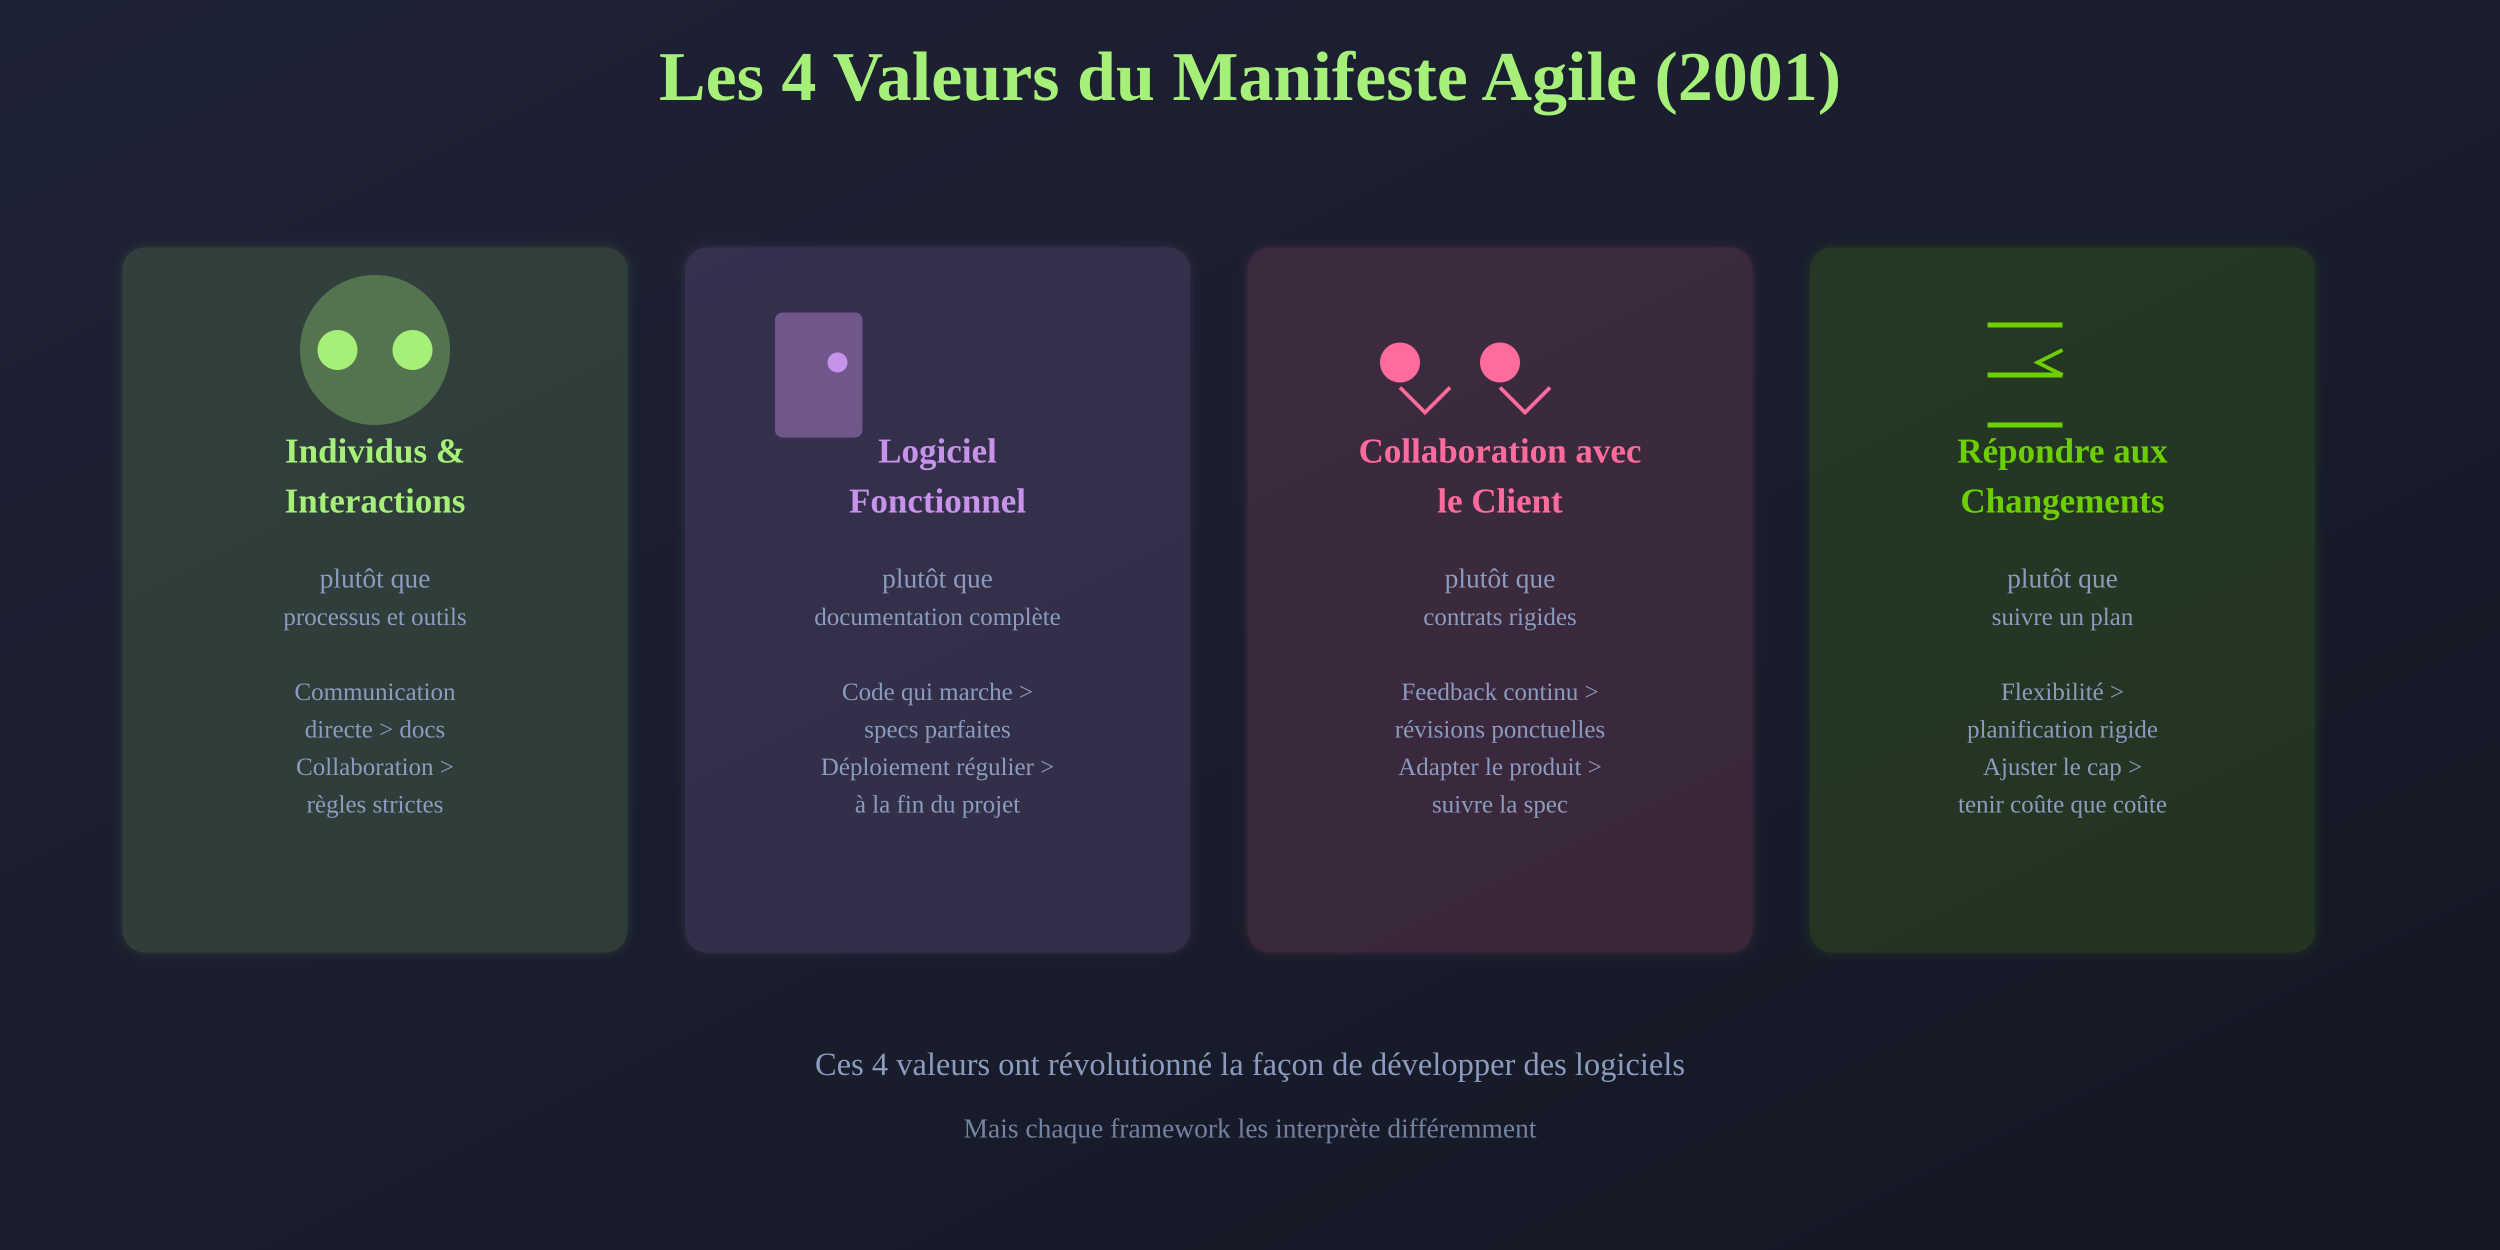
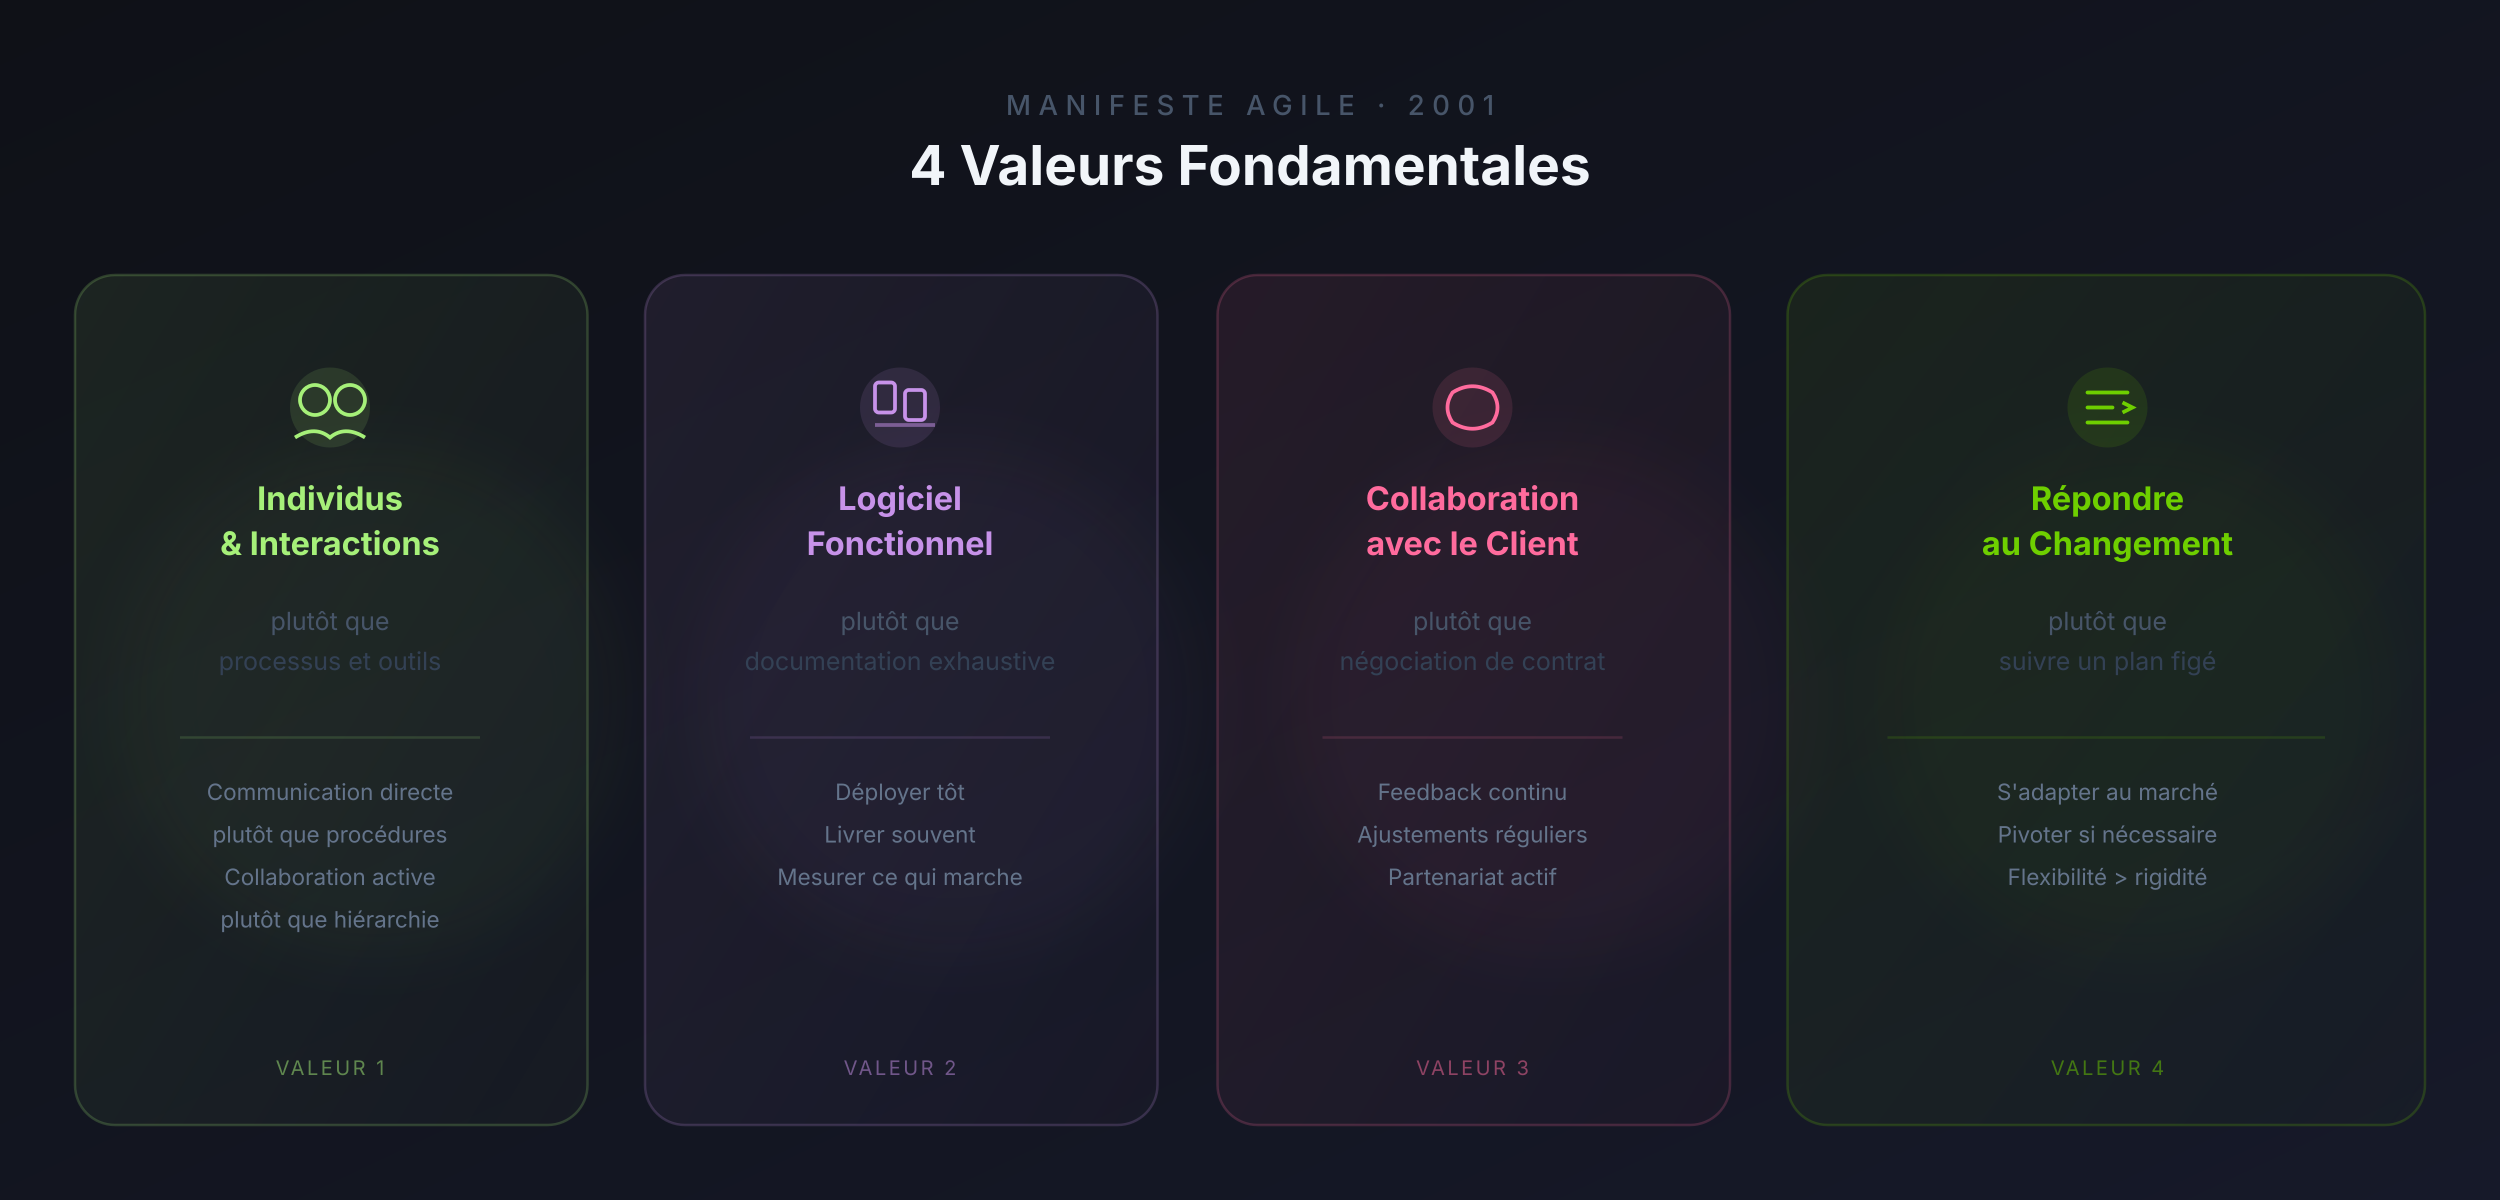
- <svg xmlns="http://www.w3.org/2000/svg" viewBox="0 0 1000 500">
+ <svg xmlns="http://www.w3.org/2000/svg" viewBox="0 0 1000 480">
  <defs>
-     <linearGradient id="bgGrad" x1="0%" y1="0%" x2="100%" y2="100%">
-       <stop offset="0%" style="stop-color:#1e2235;stop-opacity:1" />
-       <stop offset="100%" style="stop-color:#141824;stop-opacity:1" />
+     <linearGradient id="bg" x1="0%" y1="0%" x2="100%" y2="100%">
+       <stop offset="0%" stop-color="#0f1117" />
+       <stop offset="100%" stop-color="#161929" />
    </linearGradient>
-     <filter id="glow">
-       <feGaussianBlur stdDeviation="2" result="coloredBlur" />
-       <feMerge>
-         <feMergeNode in="coloredBlur" />
-         <feMergeNode in="SourceGraphic" />
-       </feMerge>
+     <linearGradient id="card1" x1="0%" y1="0%" x2="100%" y2="100%">
+       <stop offset="0%" stop-color="#a6f079" stop-opacity="0.08" />
+       <stop offset="100%" stop-color="#a6f079" stop-opacity="0.02" />
+     </linearGradient>
+     <linearGradient id="card2" x1="0%" y1="0%" x2="100%" y2="100%">
+       <stop offset="0%" stop-color="#c792e9" stop-opacity="0.08" />
+       <stop offset="100%" stop-color="#c792e9" stop-opacity="0.02" />
+     </linearGradient>
+     <linearGradient id="card3" x1="0%" y1="0%" x2="100%" y2="100%">
+       <stop offset="0%" stop-color="#ff6b9d" stop-opacity="0.08" />
+       <stop offset="100%" stop-color="#ff6b9d" stop-opacity="0.02" />
+     </linearGradient>
+     <linearGradient id="card4" x1="0%" y1="0%" x2="100%" y2="100%">
+       <stop offset="0%" stop-color="#6ecf00" stop-opacity="0.08" />
+       <stop offset="100%" stop-color="#6ecf00" stop-opacity="0.02" />
+     </linearGradient>
+     <filter id="blur">
+       <feGaussianBlur stdDeviation="12" />
    </filter>
  </defs>
-   <rect width="1000" height="500" fill="url(#bgGrad)" />
-   <text x="500" y="40" text-anchor="middle" font-size="28" font-weight="bold" fill="#a6f079">
-     Les 4 Valeurs du Manifeste Agile (2001)
-   </text>
-   <rect x="50" y="100" width="200" height="280" rx="8" fill="#a6f079" opacity="0.15" stroke="#a6f079" stroke-width="2" filter="url(#glow)" />
-   <circle cx="150" cy="140" r="30" fill="#a6f079" opacity="0.3" />
-   <circle cx="135" cy="140" r="8" fill="#a6f079" />
-   <circle cx="165" cy="140" r="8" fill="#a6f079" />
-   <text x="150" y="185" text-anchor="middle" font-size="14" font-weight="bold" fill="#a6f079">
-     Individus &amp;
-   </text>
-   <text x="150" y="205" text-anchor="middle" font-size="14" font-weight="bold" fill="#a6f079">
-     Interactions
-   </text>
-   <text x="150" y="235" text-anchor="middle" font-size="11" fill="#8b9cbf">plutôt que</text>
-   <text x="150" y="250" text-anchor="middle" font-size="10" fill="#8b9cbf">processus et outils</text>
-   <text x="150" y="280" text-anchor="middle" font-size="10" fill="#8b9cbf">Communication</text>
-   <text x="150" y="295" text-anchor="middle" font-size="10" fill="#8b9cbf">directe &gt; docs</text>
-   <text x="150" y="310" text-anchor="middle" font-size="10" fill="#8b9cbf">Collaboration &gt;</text>
-   <text x="150" y="325" text-anchor="middle" font-size="10" fill="#8b9cbf">règles strictes</text>
-   <rect x="275" y="100" width="200" height="280" rx="8" fill="#c792e9" opacity="0.15" stroke="#c792e9" stroke-width="2" filter="url(#glow)" />
-   <rect x="310" y="125" width="35" height="50" rx="3" fill="#c792e9" opacity="0.4" />
-   <circle cx="335" cy="145" r="4" fill="#c792e9" />
-   <text x="375" y="185" text-anchor="middle" font-size="14" font-weight="bold" fill="#c792e9">
-     Logiciel
-   </text>
-   <text x="375" y="205" text-anchor="middle" font-size="14" font-weight="bold" fill="#c792e9">
-     Fonctionnel
-   </text>
-   <text x="375" y="235" text-anchor="middle" font-size="11" fill="#8b9cbf">plutôt que</text>
-   <text x="375" y="250" text-anchor="middle" font-size="10" fill="#8b9cbf">documentation complète</text>
-   <text x="375" y="280" text-anchor="middle" font-size="10" fill="#8b9cbf">Code qui marche &gt;</text>
-   <text x="375" y="295" text-anchor="middle" font-size="10" fill="#8b9cbf">specs parfaites</text>
-   <text x="375" y="310" text-anchor="middle" font-size="10" fill="#8b9cbf">Déploiement régulier &gt;</text>
-   <text x="375" y="325" text-anchor="middle" font-size="10" fill="#8b9cbf">à la fin du projet</text>
-   <rect x="500" y="100" width="200" height="280" rx="8" fill="#ff6b9d" opacity="0.15" stroke="#ff6b9d" stroke-width="2" filter="url(#glow)" />
-   <circle cx="560" cy="145" r="8" fill="#ff6b9d" />
-   <circle cx="600" cy="145" r="8" fill="#ff6b9d" />
-   <path d="M 560 155 L 570 165 L 580 155" stroke="#ff6b9d" stroke-width="1.5" fill="none" />
-   <path d="M 600 155 L 610 165 L 620 155" stroke="#ff6b9d" stroke-width="1.5" fill="none" />
-   <text x="600" y="185" text-anchor="middle" font-size="14" font-weight="bold" fill="#ff6b9d">
-     Collaboration avec
-   </text>
-   <text x="600" y="205" text-anchor="middle" font-size="14" font-weight="bold" fill="#ff6b9d">
-     le Client
-   </text>
-   <text x="600" y="235" text-anchor="middle" font-size="11" fill="#8b9cbf">plutôt que</text>
-   <text x="600" y="250" text-anchor="middle" font-size="10" fill="#8b9cbf">contrats rigides</text>
-   <text x="600" y="280" text-anchor="middle" font-size="10" fill="#8b9cbf">Feedback continu &gt;</text>
-   <text x="600" y="295" text-anchor="middle" font-size="10" fill="#8b9cbf">révisions ponctuelles</text>
-   <text x="600" y="310" text-anchor="middle" font-size="10" fill="#8b9cbf">Adapter le produit &gt;</text>
-   <text x="600" y="325" text-anchor="middle" font-size="10" fill="#8b9cbf">suivre la spec</text>
-   <rect x="725" y="100" width="200" height="280" rx="8" fill="#6ecf00" opacity="0.15" stroke="#6ecf00" stroke-width="2" filter="url(#glow)" />
-   <path d="M 795 130 L 825 130 M 795 150 L 825 150 M 795 170 L 825 170" stroke="#6ecf00" stroke-width="2" />
-   <path d="M 825 140 L 815 145 L 825 150" stroke="#6ecf00" stroke-width="1.5" fill="none" />
-   <text x="825" y="185" text-anchor="middle" font-size="14" font-weight="bold" fill="#6ecf00">
-     Répondre aux
-   </text>
-   <text x="825" y="205" text-anchor="middle" font-size="14" font-weight="bold" fill="#6ecf00">
-     Changements
-   </text>
-   <text x="825" y="235" text-anchor="middle" font-size="11" fill="#8b9cbf">plutôt que</text>
-   <text x="825" y="250" text-anchor="middle" font-size="10" fill="#8b9cbf">suivre un plan</text>
-   <text x="825" y="280" text-anchor="middle" font-size="10" fill="#8b9cbf">Flexibilité &gt;</text>
-   <text x="825" y="295" text-anchor="middle" font-size="10" fill="#8b9cbf">planification rigide</text>
-   <text x="825" y="310" text-anchor="middle" font-size="10" fill="#8b9cbf">Ajuster le cap &gt;</text>
-   <text x="825" y="325" text-anchor="middle" font-size="10" fill="#8b9cbf">tenir coûte que coûte</text>
-   <text x="500" y="430" text-anchor="middle" font-size="13" fill="#8b9cbf">
-     Ces 4 valeurs ont révolutionné la façon de développer des logiciels
-   </text>
-   <text x="500" y="455" text-anchor="middle" font-size="11" fill="#8b9cbf" opacity="0.8">
-     Mais chaque framework les interprète différemment
-   </text>
+   <rect width="1000" height="480" fill="url(#bg)" />
+   <circle cx="150" cy="280" r="100" fill="#a6f079" opacity="0.04" filter="url(#blur)" />
+   <circle cx="380" cy="280" r="100" fill="#c792e9" opacity="0.04" filter="url(#blur)" />
+   <circle cx="620" cy="280" r="100" fill="#ff6b9d" opacity="0.04" filter="url(#blur)" />
+   <circle cx="855" cy="280" r="100" fill="#6ecf00" opacity="0.04" filter="url(#blur)" />
+   <text x="500" y="46" text-anchor="middle" font-family="Inter, sans-serif" font-size="11" fill="#475569" letter-spacing="3" font-weight="500">MANIFESTE AGILE · 2001</text>
+   <text x="500" y="74" text-anchor="middle" font-family="Inter, sans-serif" font-size="22" font-weight="700" fill="#f1f5f9">4 Valeurs Fondamentales</text>
+   <rect x="30" y="110" width="205" height="340" rx="16" fill="url(#card1)" stroke="#a6f079" stroke-width="1" stroke-opacity="0.2" />
+   <circle cx="132" cy="163" r="16" fill="#a6f079" opacity="0.12" />
+   <circle cx="126" cy="160" r="6" fill="none" stroke="#a6f079" stroke-width="1.5" />
+   <circle cx="140" cy="160" r="6" fill="none" stroke="#a6f079" stroke-width="1.5" />
+   <path d="M118 175 Q126 170 132 175 Q138 170 146 175" stroke="#a6f079" stroke-width="1.5" fill="none" />
+   <text x="132" y="204" text-anchor="middle" font-family="Inter, sans-serif" font-size="13" font-weight="700" fill="#a6f079">Individus</text>
+   <text x="132" y="222" text-anchor="middle" font-family="Inter, sans-serif" font-size="13" font-weight="700" fill="#a6f079">&amp; Interactions</text>
+   <text x="132" y="252" text-anchor="middle" font-family="Inter, sans-serif" font-size="10" fill="#475569">plutôt que</text>
+   <text x="132" y="268" text-anchor="middle" font-family="Inter, sans-serif" font-size="10" fill="#334155">processus et outils</text>
+   <line x1="72" y1="295" x2="192" y2="295" stroke="#a6f079" stroke-opacity="0.15" stroke-width="1" />
+   <text x="132" y="320" text-anchor="middle" font-family="Inter, sans-serif" font-size="9" fill="#64748b">Communication directe</text>
+   <text x="132" y="337" text-anchor="middle" font-family="Inter, sans-serif" font-size="9" fill="#64748b">plutôt que procédures</text>
+   <text x="132" y="354" text-anchor="middle" font-family="Inter, sans-serif" font-size="9" fill="#64748b">Collaboration active</text>
+   <text x="132" y="371" text-anchor="middle" font-family="Inter, sans-serif" font-size="9" fill="#64748b">plutôt que hiérarchie</text>
+   <text x="132" y="430" text-anchor="middle" font-family="Inter, sans-serif" font-size="8" fill="#a6f079" opacity="0.5" letter-spacing="1">VALEUR 1</text>
+   <rect x="258" y="110" width="205" height="340" rx="16" fill="url(#card2)" stroke="#c792e9" stroke-width="1" stroke-opacity="0.2" />
+   <circle cx="360" cy="163" r="16" fill="#c792e9" opacity="0.12" />
+   <rect x="350" y="153" width="8" height="12" rx="1.5" fill="none" stroke="#c792e9" stroke-width="1.5" />
+   <rect x="362" y="156" width="8" height="12" rx="1.5" fill="none" stroke="#c792e9" stroke-width="1.5" />
+   <path d="M350 170 L374 170" stroke="#c792e9" stroke-width="1.5" opacity="0.5" />
+   <text x="360" y="204" text-anchor="middle" font-family="Inter, sans-serif" font-size="13" font-weight="700" fill="#c792e9">Logiciel</text>
+   <text x="360" y="222" text-anchor="middle" font-family="Inter, sans-serif" font-size="13" font-weight="700" fill="#c792e9">Fonctionnel</text>
+   <text x="360" y="252" text-anchor="middle" font-family="Inter, sans-serif" font-size="10" fill="#475569">plutôt que</text>
+   <text x="360" y="268" text-anchor="middle" font-family="Inter, sans-serif" font-size="10" fill="#334155">documentation exhaustive</text>
+   <line x1="300" y1="295" x2="420" y2="295" stroke="#c792e9" stroke-opacity="0.15" stroke-width="1" />
+   <text x="360" y="320" text-anchor="middle" font-family="Inter, sans-serif" font-size="9" fill="#64748b">Déployer tôt</text>
+   <text x="360" y="337" text-anchor="middle" font-family="Inter, sans-serif" font-size="9" fill="#64748b">Livrer souvent</text>
+   <text x="360" y="354" text-anchor="middle" font-family="Inter, sans-serif" font-size="9" fill="#64748b">Mesurer ce qui marche</text>
+   <text x="360" y="430" text-anchor="middle" font-family="Inter, sans-serif" font-size="8" fill="#c792e9" opacity="0.5" letter-spacing="1">VALEUR 2</text>
+   <rect x="487" y="110" width="205" height="340" rx="16" fill="url(#card3)" stroke="#ff6b9d" stroke-width="1" stroke-opacity="0.2" />
+   <circle cx="589" cy="163" r="16" fill="#ff6b9d" opacity="0.12" />
+   <path d="M581 157 Q589 152 597 157 Q601 163 597 169 Q589 174 581 169 Q577 163 581 157Z" fill="none" stroke="#ff6b9d" stroke-width="1.5" />
+   <text x="589" y="204" text-anchor="middle" font-family="Inter, sans-serif" font-size="13" font-weight="700" fill="#ff6b9d">Collaboration</text>
+   <text x="589" y="222" text-anchor="middle" font-family="Inter, sans-serif" font-size="13" font-weight="700" fill="#ff6b9d">avec le Client</text>
+   <text x="589" y="252" text-anchor="middle" font-family="Inter, sans-serif" font-size="10" fill="#475569">plutôt que</text>
+   <text x="589" y="268" text-anchor="middle" font-family="Inter, sans-serif" font-size="10" fill="#334155">négociation de contrat</text>
+   <line x1="529" y1="295" x2="649" y2="295" stroke="#ff6b9d" stroke-opacity="0.15" stroke-width="1" />
+   <text x="589" y="320" text-anchor="middle" font-family="Inter, sans-serif" font-size="9" fill="#64748b">Feedback continu</text>
+   <text x="589" y="337" text-anchor="middle" font-family="Inter, sans-serif" font-size="9" fill="#64748b">Ajustements réguliers</text>
+   <text x="589" y="354" text-anchor="middle" font-family="Inter, sans-serif" font-size="9" fill="#64748b">Partenariat actif</text>
+   <text x="589" y="430" text-anchor="middle" font-family="Inter, sans-serif" font-size="8" fill="#ff6b9d" opacity="0.5" letter-spacing="1">VALEUR 3</text>
+   <rect x="715" y="110" width="255" height="340" rx="16" fill="url(#card4)" stroke="#6ecf00" stroke-width="1" stroke-opacity="0.2" />
+   <circle cx="843" cy="163" r="16" fill="#6ecf00" opacity="0.12" />
+   <path d="M835 157 L851 157 M835 163 L845 163 M835 169 L851 169" stroke="#6ecf00" stroke-width="1.5" stroke-linecap="round" />
+   <path d="M849 161 L853 163 L849 165" stroke="#6ecf00" stroke-width="1.5" fill="none" />
+   <text x="843" y="204" text-anchor="middle" font-family="Inter, sans-serif" font-size="13" font-weight="700" fill="#6ecf00">Répondre</text>
+   <text x="843" y="222" text-anchor="middle" font-family="Inter, sans-serif" font-size="13" font-weight="700" fill="#6ecf00">au Changement</text>
+   <text x="843" y="252" text-anchor="middle" font-family="Inter, sans-serif" font-size="10" fill="#475569">plutôt que</text>
+   <text x="843" y="268" text-anchor="middle" font-family="Inter, sans-serif" font-size="10" fill="#334155">suivre un plan figé</text>
+   <line x1="755" y1="295" x2="930" y2="295" stroke="#6ecf00" stroke-opacity="0.15" stroke-width="1" />
+   <text x="843" y="320" text-anchor="middle" font-family="Inter, sans-serif" font-size="9" fill="#64748b">S'adapter au marché</text>
+   <text x="843" y="337" text-anchor="middle" font-family="Inter, sans-serif" font-size="9" fill="#64748b">Pivoter si nécessaire</text>
+   <text x="843" y="354" text-anchor="middle" font-family="Inter, sans-serif" font-size="9" fill="#64748b">Flexibilité &gt; rigidité</text>
+   <text x="843" y="430" text-anchor="middle" font-family="Inter, sans-serif" font-size="8" fill="#6ecf00" opacity="0.5" letter-spacing="1">VALEUR 4</text>
</svg>
